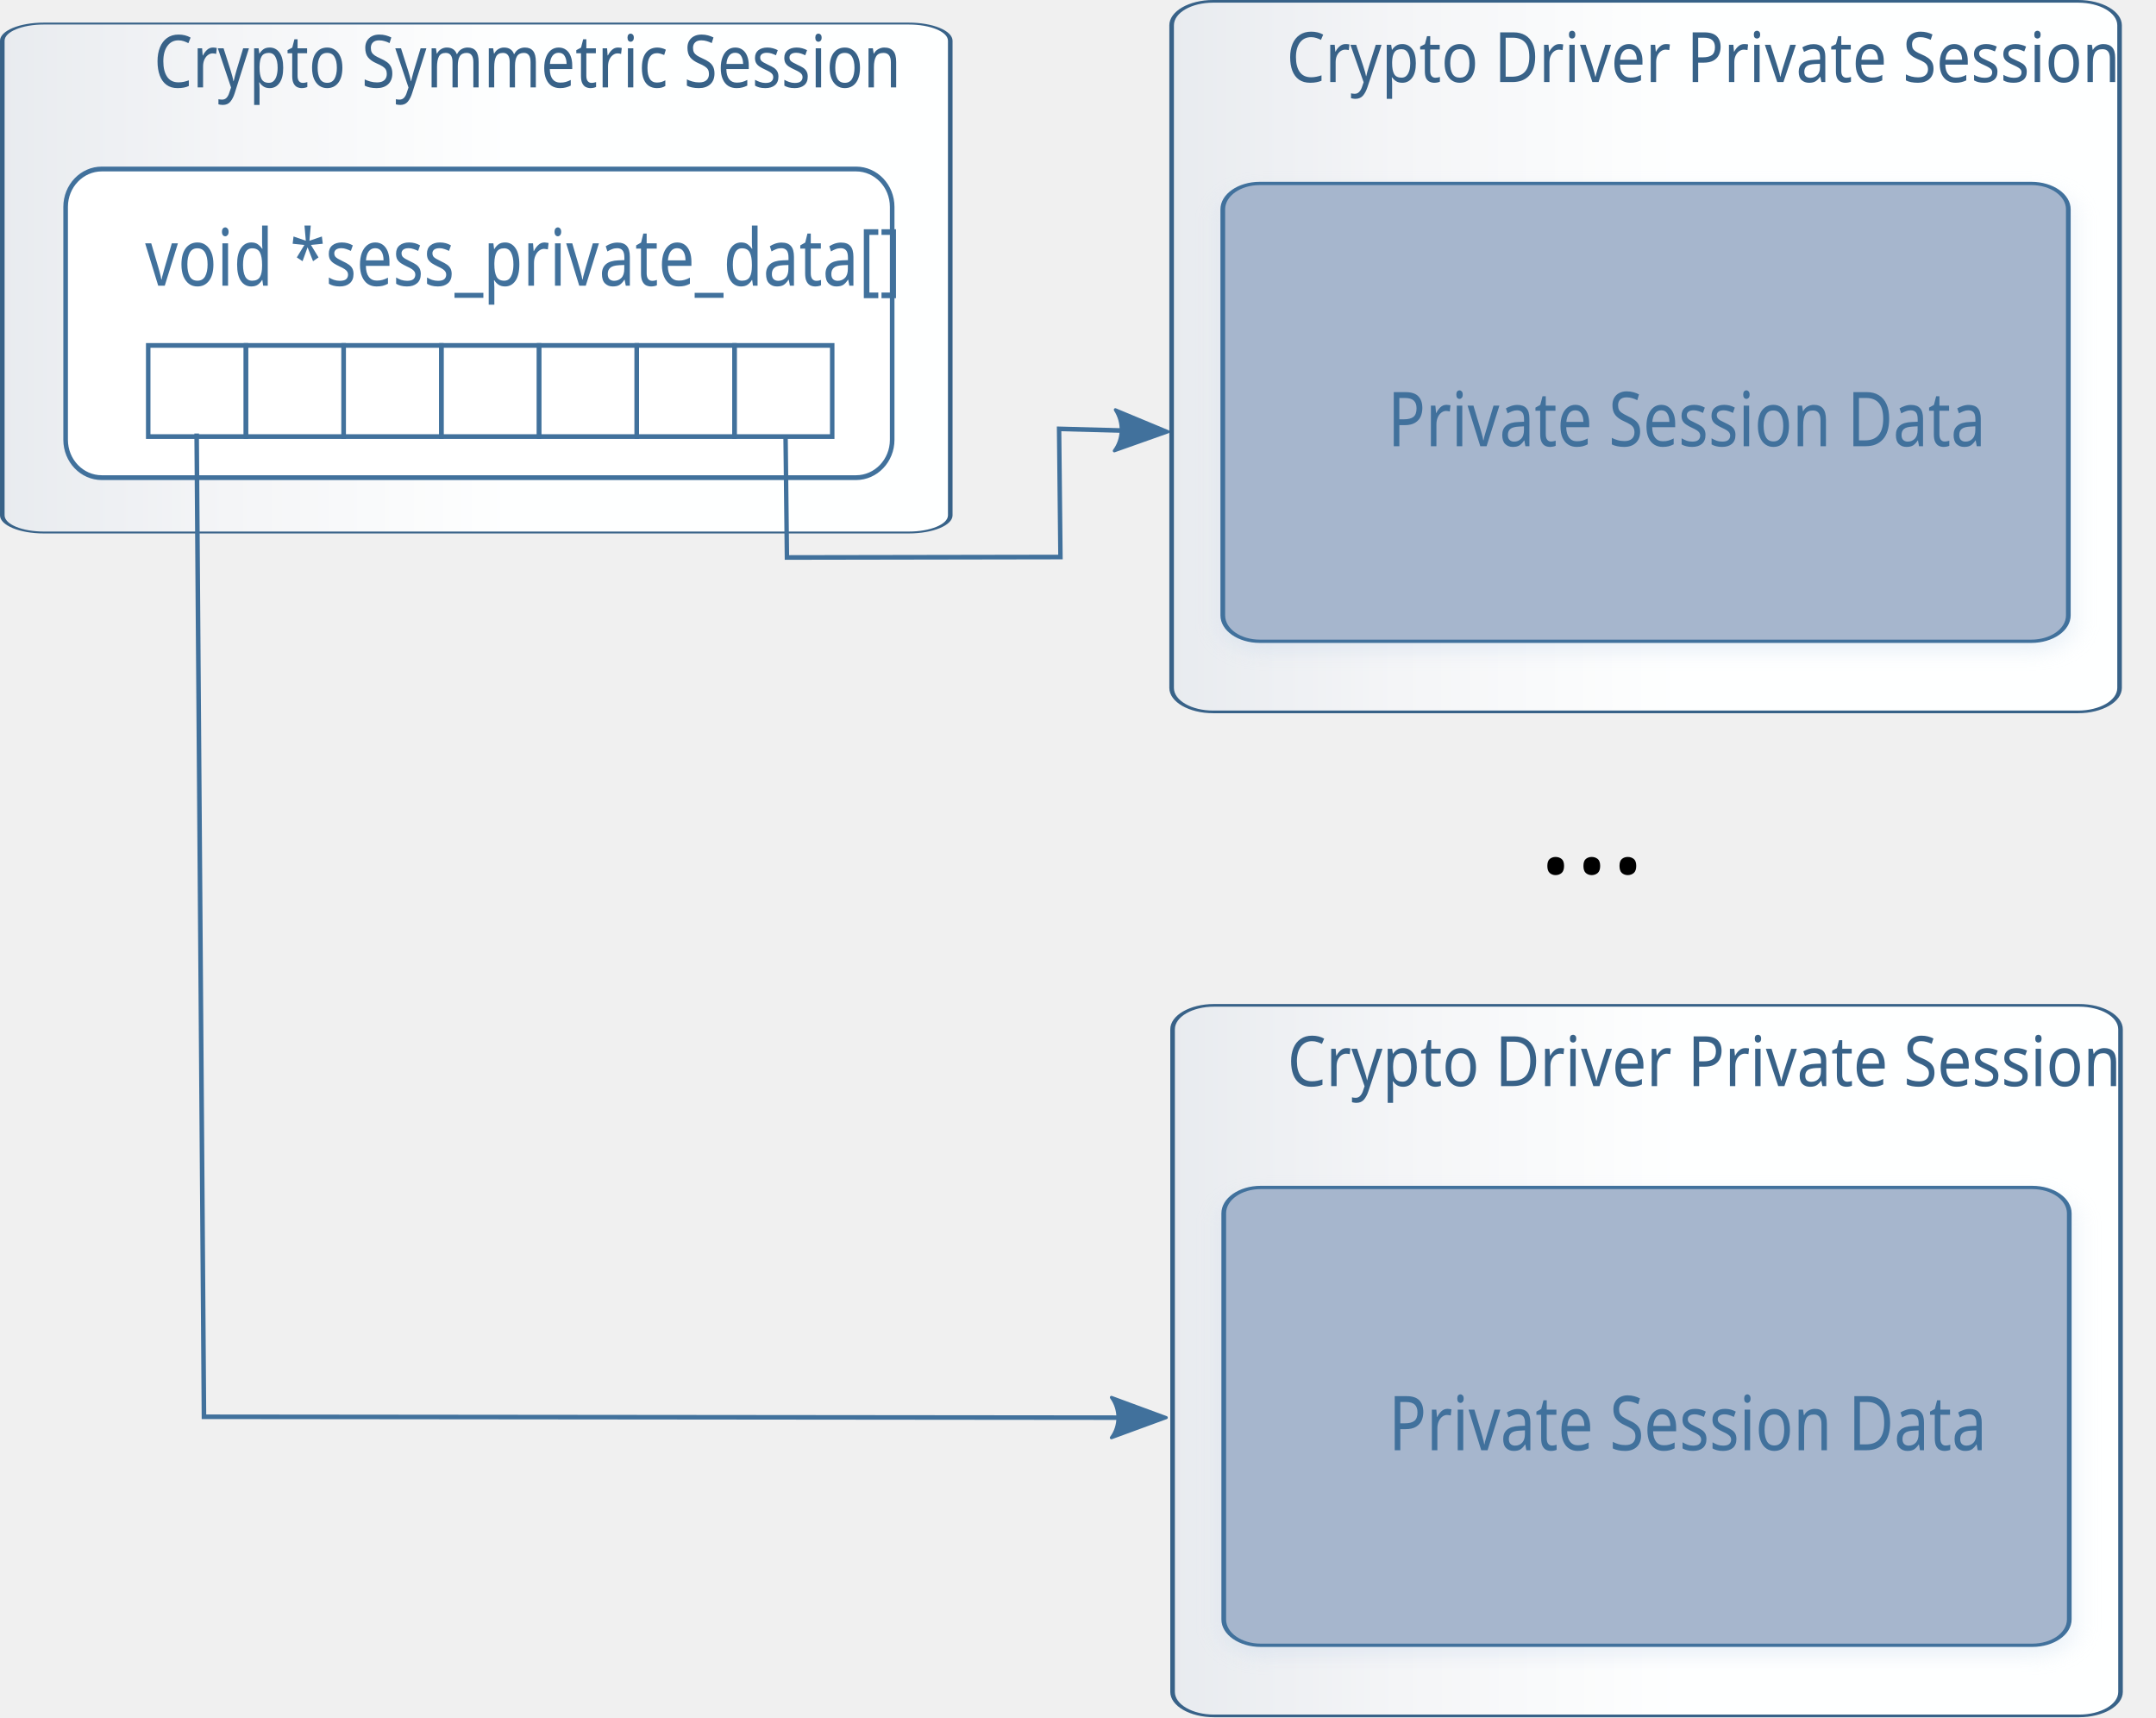
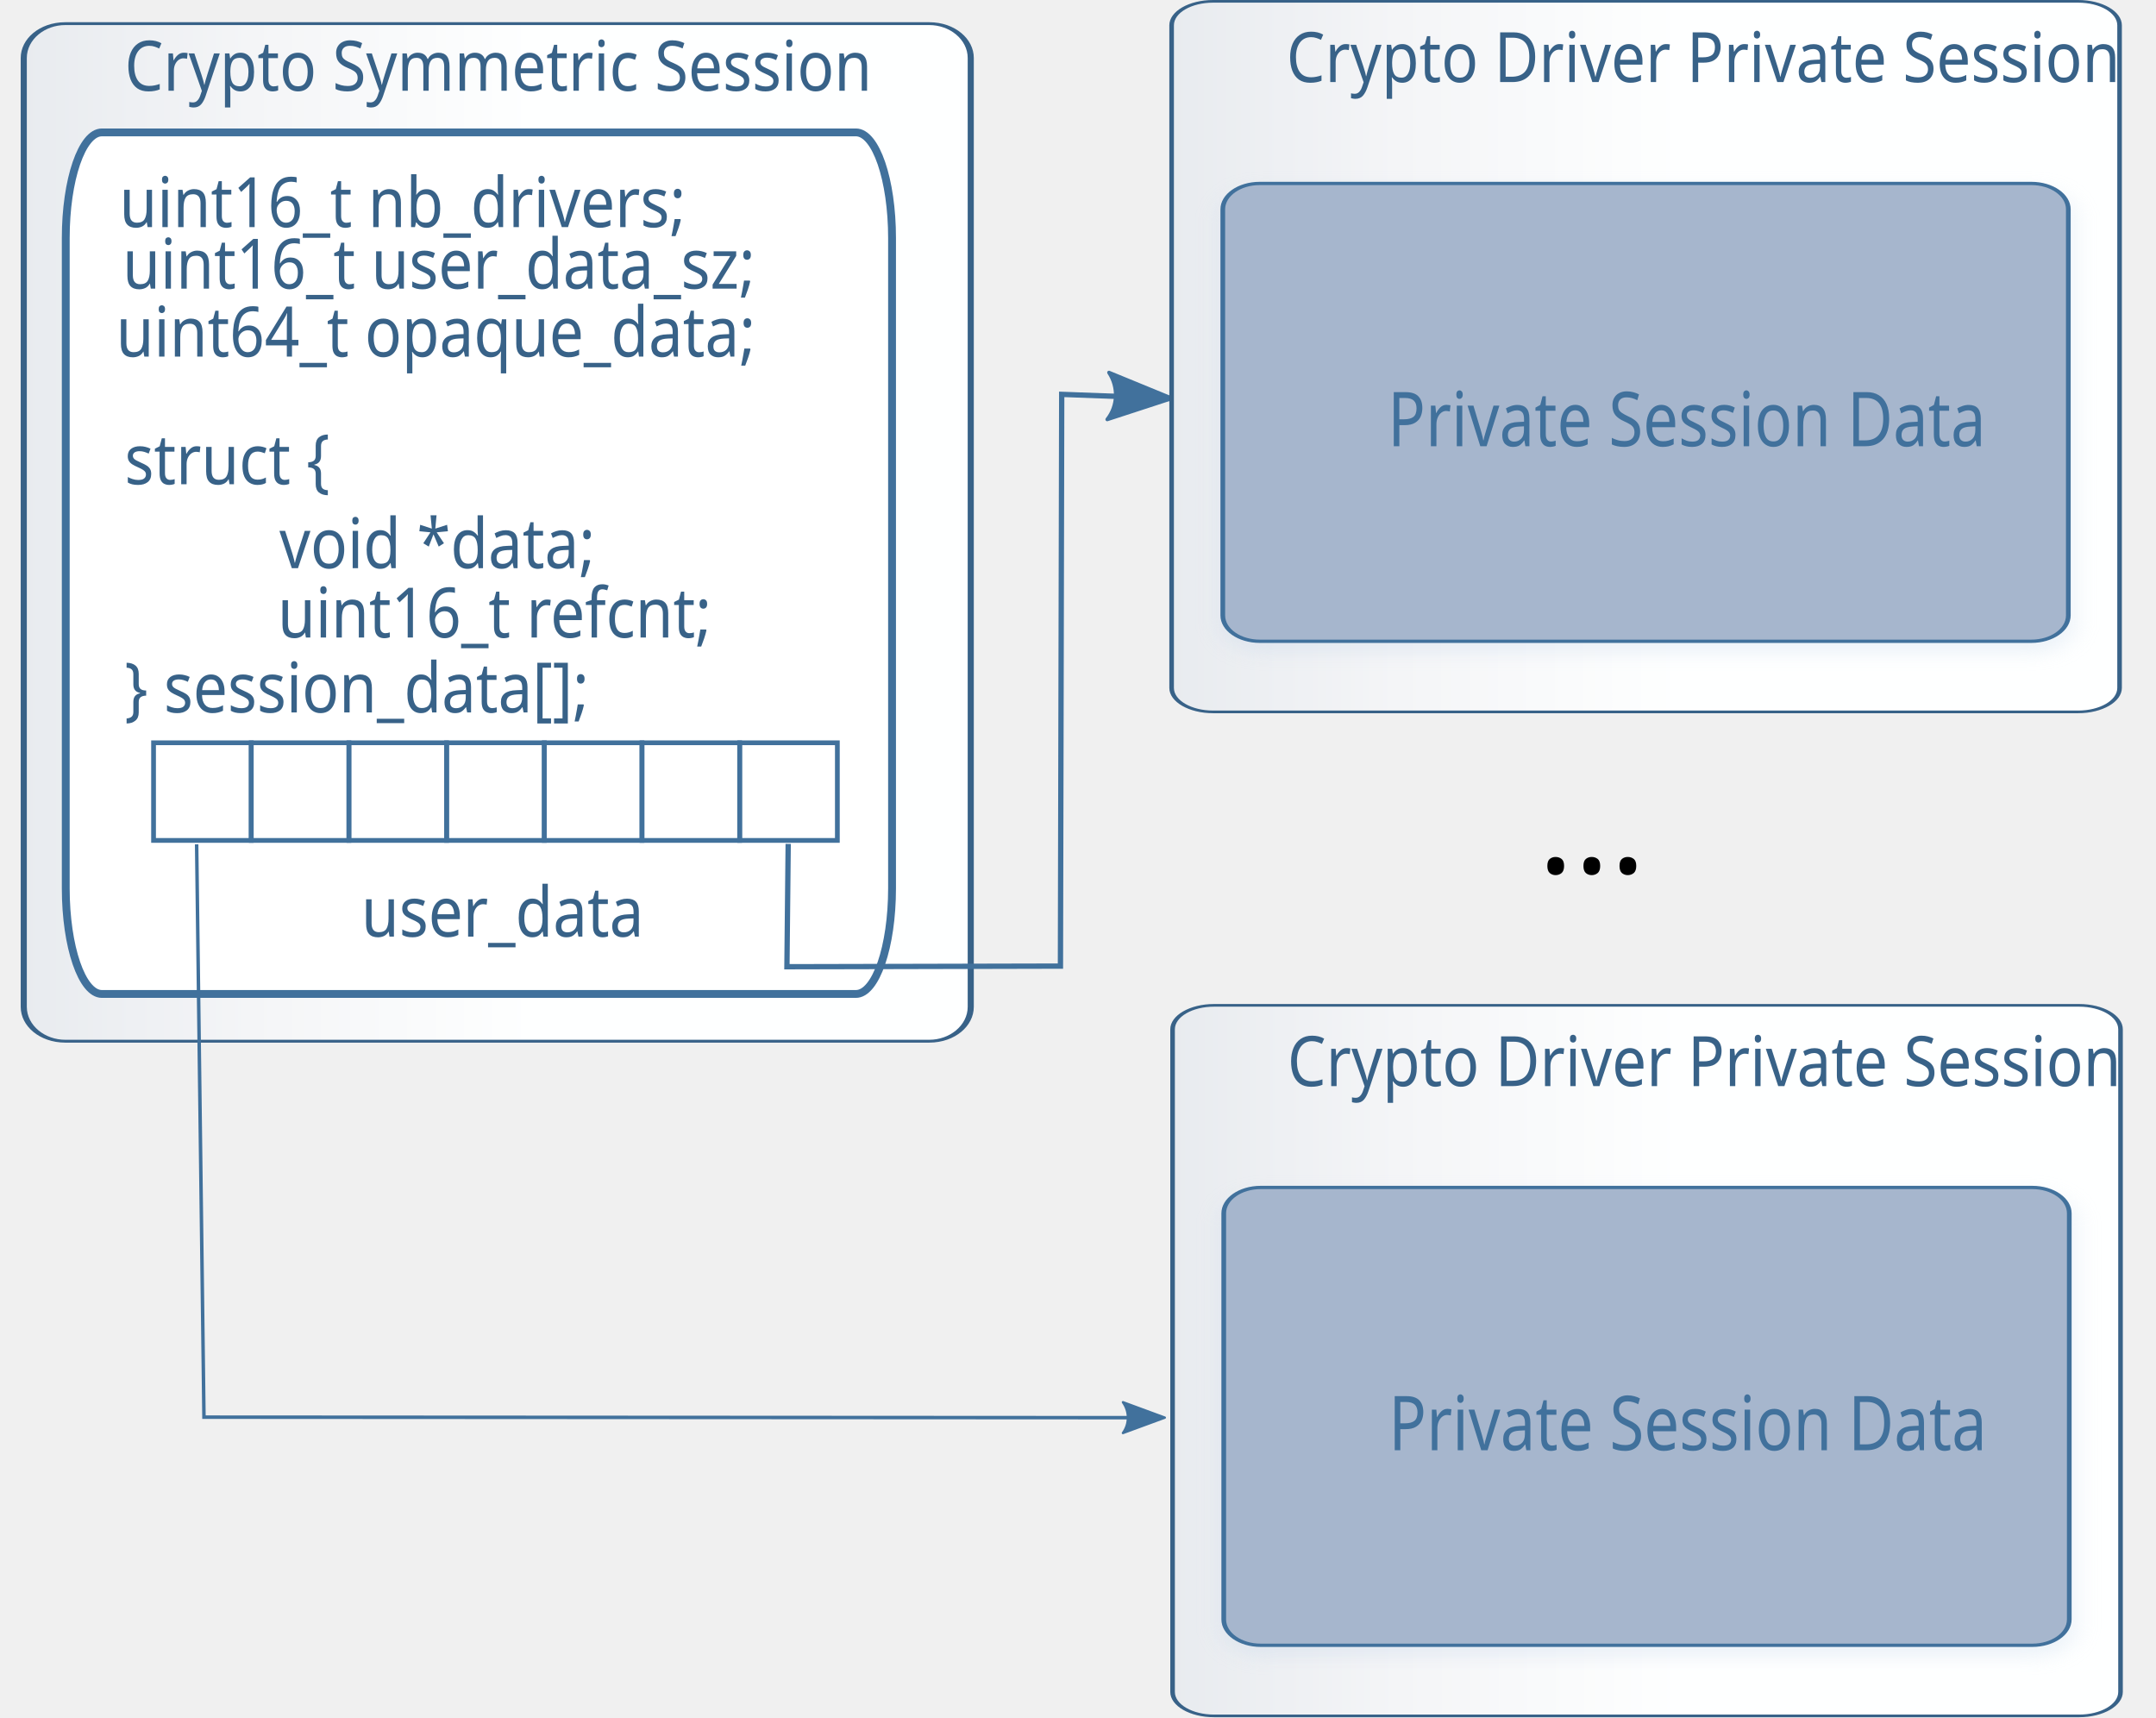
<svg xmlns="http://www.w3.org/2000/svg" xmlns:xlink="http://www.w3.org/1999/xlink" width="4.893in" height="3.897in" viewBox="0 0 352.32 280.605" xml:space="preserve" class="st10" version="1.1" id="svg70" style="font-size:12px;overflow:visible;color-interpolation-filters:sRGB;fill:none;fill-rule:evenodd;stroke-linecap:square;stroke-miterlimit:3">
  <style type="text/css" id="style2">
- 	
		.st1 {fill:url(#grad0-4);stroke:#386288;stroke-width:0.75}
		.st2 {fill:#386288;font-family:Calibri;font-size:0.833em}
		.st3 {visibility:visible}
		.st4 {fill:#bdd0e9;fill-opacity:0.25;filter:url(#filter_2);stroke:#bdd0e9;stroke-opacity:0.25}
		.st5 {fill:#a6b6cd;stroke:#41719c;stroke-width:0.75}
		.st6 {fill:#41719c;font-family:Calibri;font-size:0.833em}
		.st7 {fill:#ffffff;stroke:#41719c;stroke-width:0.75}
		.st8 {font-size:0.8em}
		.st9 {font-size:0.8em;font-weight:bold}
		.st10 {fill:none;fill-rule:evenodd;font-size:12px;overflow:visible;stroke-linecap:square;stroke-miterlimit:3}
- 	
	</style>
  <defs id="Patterns_And_Gradients">
    <marker style="overflow:visible" id="marker5421" refX="0" refY="0" orient="auto">
      <path transform="matrix(-1.1,0,0,-1.1,-1.1,0)" d="M 8.719,4.034 -2.207,0.016 8.719,-4.002 c -1.745,2.372 -1.735,5.617 -6e-7,8.035 z" style="fill:#41719c;fill-opacity:1;fill-rule:evenodd;stroke:#41719c;stroke-width:0.625;stroke-linejoin:round;stroke-opacity:1" id="path5419" />
    </marker>
    <marker orient="auto" refY="0" refX="0" id="Arrow2Lend" style="overflow:visible">
      <path id="path5004" style="fill:#41719c;fill-opacity:1;fill-rule:evenodd;stroke:#41719c;stroke-width:0.625;stroke-linejoin:round;stroke-opacity:1" d="M 8.719,4.034 -2.207,0.016 8.719,-4.002 c -1.745,2.372 -1.735,5.617 -6e-7,8.035 z" transform="matrix(-1.1,0,0,-1.1,-1.1,0)" />
    </marker>
    <marker orient="auto" refY="0" refX="0" id="Arrow1Lend" style="overflow:visible">
      <path id="path4986" d="M 0,0 5,-5 -12.5,0 5,5 Z" style="fill:#000000;fill-opacity:1;fill-rule:evenodd;stroke:#000000;stroke-width:1pt;stroke-opacity:1" transform="matrix(-0.8,0,0,-0.8,-10,0)" />
    </marker>
    <linearGradient id="grad0-4" x1="0" y1="0" x2="1" y2="0" gradientTransform="rotate(60,0.5,0.5)">
      <stop offset="0" stop-color="#e8ebef" stop-opacity="1" id="stop4" />
      <stop offset="0.24" stop-color="#f4f5f7" stop-opacity="1" id="stop6" />
      <stop offset="0.54" stop-color="#feffff" stop-opacity="1" id="stop8" />
    </linearGradient>
    <filter id="filter_2-4">
      <feGaussianBlur stdDeviation="2" id="feGaussianBlur12-0" />
    </filter>
    <linearGradient xlink:href="#grad0-4" id="linearGradient189" gradientTransform="scale(0.8787489,1.137981)" x1="-0.427" y1="0.989" x2="176.711" y2="0.989" gradientUnits="userSpaceOnUse" />
    <filter id="filter_2-5">
      <feGaussianBlur stdDeviation="2" id="feGaussianBlur12-8" />
    </filter>
    <filter id="filter_2-3">
      <feGaussianBlur stdDeviation="2" id="feGaussianBlur12-2" />
    </filter>
    <linearGradient xlink:href="#grad0-4" id="linearGradient189-7" gradientTransform="scale(0.8787489,1.137981)" x1="-0.427" y1="0.989" x2="176.711" y2="0.989" gradientUnits="userSpaceOnUse" />
-     <linearGradient xlink:href="#grad0-4" id="linearGradient500" gradientTransform="matrix(0.8787489,0,0,1.137981,12.4316,21.73924)" x1="-0.427" y1="0.989" x2="176.711" y2="0.989" gradientUnits="userSpaceOnUse" />
+     <linearGradient xlink:href="#grad0-4" id="linearGradient500" gradientTransform="matrix(0.8778501,0,0,2.01163,15.94023,20.61983)" x1="-0.427" y1="0.989" x2="176.711" y2="0.989" gradientUnits="userSpaceOnUse" />
  </defs>
  <defs id="Filters">
    <filter id="filter_2">
      <feGaussianBlur stdDeviation="2" id="feGaussianBlur12" />
    </filter>
  </defs>
-   <g id="g68" transform="matrix(1,0,0,0.4140987,-12.80763,-5.462116)">
-     <g id="shape18-1" transform="translate(0.749889,-0.75)">
-       <path d="M 19.212,224.069 H 160.572 a 6.777,6.777 0 0 0 6.77,-6.77 V 30.019 a 6.777,6.777 0 0 0 -6.77,-6.78 H 19.212 a 6.777,6.777 0 0 0 -6.78,6.78 V 217.299 a 6.777,6.777 0 0 0 6.78,6.77 z" class="st1" id="path22" style="fill:url(#linearGradient500);stroke:#386288;stroke-width:0.75" />
-       <text x="63.123" y="28.531" class="st2" id="text24" style="font-size:16.972px;font-family:Calibri;fill:#386288;stroke-width:1.697" transform="scale(0.5891921,1.697239)">Crypto Symmetric Session</text>
+   <g transform="matrix(1,0,0,0.4683602,-12.05774,-7.035431)" id="shape18-1">
+     <path style="fill:url(#linearGradient500);stroke:#386288;stroke-width:0.997" id="path22" class="st1" d="M 22.713,378.282 H 163.929 a 6.77,11.98 0 0 0 6.763,-11.967 V 35.257 A 6.77,11.98 0 0 0 163.929,23.271 H 22.713 A 6.77,11.98 0 0 0 15.94,35.257 V 366.315 a 6.77,11.98 0 0 0 6.773,11.967 z" />
+   </g>
+   <g transform="matrix(1,0,0,0.4140987,-2.136529,-9.528926)" id="shape19-6" />
+   <path d="m 16.652,162.418 h 123.213 a 5.907,17.267 0 0 0 5.908,-17.24 V 38.904 A 5.907,17.267 0 0 0 139.865,21.635 H 16.652 A 5.907,17.267 0 0 0 10.744,38.904 V 145.178 a 5.907,17.267 0 0 0 5.908,17.24 z" class="st7" id="path43" style="fill:#ffffff;stroke:#41719c;stroke-width:1.282" />
+   <rect style="fill:none;fill-opacity:1;stroke:#41719c;stroke-width:0.776;stroke-opacity:1" id="rect4604" width="15.963" height="15.954" x="25.092" y="121.375" />
+   <rect style="font-size:12px;overflow:visible;color-interpolation-filters:sRGB;fill:none;fill-opacity:1;fill-rule:evenodd;stroke:#41719c;stroke-width:0.776;stroke-linecap:square;stroke-miterlimit:3;stroke-opacity:1" id="rect4604-7" width="15.963" height="15.954" x="41.055" y="121.375" />
+   <rect style="font-size:12px;overflow:visible;color-interpolation-filters:sRGB;fill:none;fill-opacity:1;fill-rule:evenodd;stroke:#41719c;stroke-width:0.776;stroke-linecap:square;stroke-miterlimit:3;stroke-opacity:1" id="rect4604-7-6" width="15.963" height="15.954" x="57.018" y="121.375" />
+   <rect style="font-size:12px;overflow:visible;color-interpolation-filters:sRGB;fill:none;fill-opacity:1;fill-rule:evenodd;stroke:#41719c;stroke-width:0.776;stroke-linecap:square;stroke-miterlimit:3;stroke-opacity:1" id="rect4604-7-6-9" width="15.963" height="15.954" x="72.982" y="121.375" />
+   <rect style="font-size:12px;overflow:visible;color-interpolation-filters:sRGB;fill:none;fill-opacity:1;fill-rule:evenodd;stroke:#41719c;stroke-width:0.776;stroke-linecap:square;stroke-miterlimit:3;stroke-opacity:1" id="rect4604-7-6-9-8" width="15.963" height="15.954" x="88.945" y="121.375" />
+   <rect style="font-size:12px;overflow:visible;color-interpolation-filters:sRGB;fill:none;fill-opacity:1;fill-rule:evenodd;stroke:#41719c;stroke-width:0.776;stroke-linecap:square;stroke-miterlimit:3;stroke-opacity:1" id="rect4604-7-6-9-8-9" width="15.963" height="15.954" x="104.909" y="121.375" />
+   <rect style="font-size:12px;overflow:visible;color-interpolation-filters:sRGB;fill:none;fill-opacity:1;fill-rule:evenodd;stroke:#41719c;stroke-width:0.776;stroke-linecap:square;stroke-miterlimit:3;stroke-opacity:1" id="rect4604-7-6-9-8-9-6" width="15.963" height="15.954" x="120.872" y="121.375" />
+   <text x="50.563" y="49.898" class="st6" id="text65-3" style="font-size:22.365px;font-family:Calibri;overflow:visible;color-interpolation-filters:sRGB;fill:#41719c;fill-rule:evenodd;stroke-width:2.237;stroke-linecap:square;stroke-miterlimit:3" transform="scale(0.4710692,2.12283)" />
+   <text id="text4129" y="80.842" x="27.863" style="font-style:normal;font-weight:normal;font-size:30px;line-height:1.25;font-family:sans-serif;letter-spacing:0px;word-spacing:0px;fill:#000000;fill-opacity:1;stroke:none;stroke-width:0.75" xml:space="preserve">
+     <tspan style="stroke-width:0.75" y="107.385" x="27.863" id="tspan4127" />
+   </text>
+   <text id="text4139" y="72.697" x="25.291" style="font-style:normal;font-weight:normal;font-size:30px;line-height:1.25;font-family:sans-serif;letter-spacing:0px;word-spacing:0px;fill:#000000;fill-opacity:1;stroke:none;stroke-width:0.75" xml:space="preserve">
+     <tspan style="stroke-width:0.75" y="99.24" x="25.291" id="tspan4137" />
+   </text>
+   <path style="fill:none;fill-opacity:1;stroke:#41719c;stroke-width:0.867px;stroke-linecap:butt;stroke-linejoin:miter;stroke-opacity:1;marker-end:url(#Arrow2Lend)" d="m 128.801,137.901 -0.207,20.068 44.697,-0.104 0.207,-93.424 16.844,0.624" id="path5030" />
+   <g transform="matrix(1,0,0,0.5781511,191.4588,-0.6504197)" id="shape18-1-4">
+     <path style="fill:url(#linearGradient189);stroke:#386288;stroke-width:0.75" id="path22-0" class="st1" d="m 6.78,202.33 h 141.36 a 6.777,6.777 -180 0 0 6.77,-6.77 V 8.28 A 6.777,6.777 -180 0 0 148.14,1.5 H 6.78 A 6.777,6.777 -180 0 0 0,8.28 v 187.28 a 6.777,6.777 -180 0 0 6.78,6.77 z" />
+     <text transform="scale(0.7127666,1.402984)" style="font-size:14.03px;font-family:Calibri;fill:#386288;stroke-width:1.403" id="text24-5" class="st2" y="17.335" x="26.318">Crypto Driver Private Session</text>
+     <text transform="scale(0.7127666,1.402984)" style="font-size:14.03px;font-family:Calibri;overflow:visible;color-interpolation-filters:sRGB;fill:#386288;fill-rule:evenodd;stroke-width:1.403;stroke-linecap:square;stroke-miterlimit:3" id="text24-5-3" class="st2" y="19.076" x="-240.043">Crypto Symmetric Session</text>
+     <text transform="scale(0.7127666,1.402984)" style="font-size:14.03px;font-family:Calibri;overflow:visible;color-interpolation-filters:sRGB;fill:#386288;fill-rule:evenodd;stroke-width:1.403;stroke-linecap:square;stroke-miterlimit:3" id="text24-5-5" class="st2" y="46.558" x="-241.246">uint16_t nb_drivers;</text>
+     <text transform="scale(0.7127666,1.402984)" style="font-size:14.03px;font-family:Calibri;overflow:visible;color-interpolation-filters:sRGB;fill:#386288;fill-rule:evenodd;stroke-width:1.403;stroke-linecap:square;stroke-miterlimit:3" id="text24-5-6" class="st2" y="98.349" x="-240.043">struct {</text>
+     <text transform="scale(0.7127666,1.402984)" style="font-size:14.03px;font-family:Calibri;overflow:visible;color-interpolation-filters:sRGB;fill:#386288;fill-rule:evenodd;stroke-width:1.403;stroke-linecap:square;stroke-miterlimit:3" id="text24-5-2" class="st2" y="115.261" x="-204.559">void *data;</text>
+     <text transform="scale(0.7127666,1.402984)" style="font-size:14.03px;font-family:Calibri;overflow:visible;color-interpolation-filters:sRGB;fill:#386288;fill-rule:evenodd;stroke-width:1.403;stroke-linecap:square;stroke-miterlimit:3" id="text24-5-9" class="st2" y="144.328" x="-240.043">} session_data[];</text>
+     <text transform="scale(0.7127666,1.402984)" style="font-size:14.03px;font-family:Calibri;overflow:visible;color-interpolation-filters:sRGB;fill:#386288;fill-rule:evenodd;stroke-width:1.403;stroke-linecap:square;stroke-miterlimit:3" id="text24-5-5-1" class="st2" y="58.946" x="-240.515">uint16_t user_data_sz;</text>
+     <text transform="scale(0.7127666,1.402984)" style="font-size:14.03px;font-family:Calibri;overflow:visible;color-interpolation-filters:sRGB;fill:#386288;fill-rule:evenodd;stroke-width:1.403;stroke-linecap:square;stroke-miterlimit:3" id="text24-5-5-2" class="st2" y="189.482" x="-185.786">user_data</text>
+     <text transform="scale(0.7127666,1.402984)" style="font-size:14.03px;font-family:Calibri;overflow:visible;color-interpolation-filters:sRGB;fill:#386288;fill-rule:evenodd;stroke-width:1.403;stroke-linecap:square;stroke-miterlimit:3" id="text24-5-5-1-4" class="st2" y="129.235" x="-204.952">uint16_t refcnt;</text>
+     <text transform="scale(0.7127666,1.402984)" style="font-size:14.03px;font-family:Calibri;overflow:visible;color-interpolation-filters:sRGB;fill:#386288;fill-rule:evenodd;stroke-width:1.403;stroke-linecap:square;stroke-miterlimit:3" id="text24-5-5-1-4-3" class="st2" y="72.642" x="-242.001">uint64_t opaque_data;</text>
+   </g>
+   <g transform="matrix(1.022976,0,0,0.7152907,199.8203,-39.9367)" id="shape19-6-5">
+     <g style="visibility:visible" class="st3" transform="translate(0.345598,1.97279)" id="shadow19-7-1">
+       <path style="fill:#bdd0e9;fill-opacity:0.25;stroke:#bdd0e9;stroke-opacity:0.25;filter:url(#filter_2)" id="path31-8" class="st4" d="m 5.91,202.33 h 123.25 a 5.909,5.909 -180 0 0 5.91,-5.9 v -92.78 a 5.909,5.909 -180 0 0 -5.91,-5.91 H 5.91 A 5.909,5.909 -180 0 0 0,103.65 v 92.78 a 5.909,5.909 -180 0 0 5.91,5.9 z" />
    </g>
-     <g id="shape19-6" transform="translate(10.6711,-9.82087)">
- 			</g>
-     <g id="shape20-12" transform="matrix(1,0,0,2.527819,23.53138,-309.7819)">
-       <path d="m 5.91,202.33 h 123.25 a 5.909,5.909 -180 0 0 5.91,-5.9 v -36.37 a 5.909,5.909 -180 0 0 -5.91,-5.91 H 5.91 A 5.909,5.909 -180 0 0 0,160.06 v 36.37 a 5.909,5.909 -180 0 0 5.91,5.9 z" class="st7" id="path43" style="fill:#ffffff;stroke:#41719c;stroke-width:0.75" />
-       <text x="14.072" y="159.193" class="st6" id="text65" style="font-size:11.411px;font-family:Calibri;fill:#41719c;stroke-width:1.141" transform="scale(0.9235909,1.082731)">void *sess_private_data[] <tspan x="-3.523" class="st9" id="tspan47" style="font-weight:bold;font-size:9.128px;stroke-width:1.141" />
-       </text>
-       <rect style="fill:none;fill-opacity:1;stroke:#41719c;stroke-width:0.733;stroke-opacity:1" id="rect4604" width="15.968" height="14.231" x="13.495" y="181.688" />
-       <rect style="font-size:12px;overflow:visible;color-interpolation-filters:sRGB;fill:none;fill-opacity:1;fill-rule:evenodd;stroke:#41719c;stroke-width:0.733;stroke-linecap:square;stroke-miterlimit:3;stroke-opacity:1" id="rect4604-7" width="15.968" height="14.231" x="29.463" y="181.688" />
-       <rect style="font-size:12px;overflow:visible;color-interpolation-filters:sRGB;fill:none;fill-opacity:1;fill-rule:evenodd;stroke:#41719c;stroke-width:0.733;stroke-linecap:square;stroke-miterlimit:3;stroke-opacity:1" id="rect4604-7-6" width="15.968" height="14.231" x="45.431" y="181.688" />
-       <rect style="font-size:12px;overflow:visible;color-interpolation-filters:sRGB;fill:none;fill-opacity:1;fill-rule:evenodd;stroke:#41719c;stroke-width:0.733;stroke-linecap:square;stroke-miterlimit:3;stroke-opacity:1" id="rect4604-7-6-9" width="15.968" height="14.231" x="61.399" y="181.688" />
-       <rect style="font-size:12px;overflow:visible;color-interpolation-filters:sRGB;fill:none;fill-opacity:1;fill-rule:evenodd;stroke:#41719c;stroke-width:0.733;stroke-linecap:square;stroke-miterlimit:3;stroke-opacity:1" id="rect4604-7-6-9-8" width="15.968" height="14.231" x="77.367" y="181.688" />
-       <rect style="font-size:12px;overflow:visible;color-interpolation-filters:sRGB;fill:none;fill-opacity:1;fill-rule:evenodd;stroke:#41719c;stroke-width:0.733;stroke-linecap:square;stroke-miterlimit:3;stroke-opacity:1" id="rect4604-7-6-9-8-9" width="15.968" height="14.231" x="93.336" y="181.688" />
-       <rect style="font-size:12px;overflow:visible;color-interpolation-filters:sRGB;fill:none;fill-opacity:1;fill-rule:evenodd;stroke:#41719c;stroke-width:0.733;stroke-linecap:square;stroke-miterlimit:3;stroke-opacity:1" id="rect4604-7-6-9-8-9-6" width="15.968" height="14.231" x="109.304" y="181.688" />
-       <path style="fill:none;fill-opacity:1;stroke:#41719c;stroke-width:0.724px;stroke-linecap:butt;stroke-linejoin:miter;stroke-opacity:1;marker-end:url(#Arrow2Lend)" d="m 117.649,196.018 0.222,18.775 44.697,-0.072 -0.222,-20.007 16.844,0.435" id="path5030" />
+     <path style="fill:#a6b6cd;stroke:#41719c;stroke-width:0.75" id="path34-8" class="st5" d="m 5.91,202.33 h 123.25 a 5.909,5.909 -180 0 0 5.91,-5.9 v -92.78 a 5.909,5.909 -180 0 0 -5.91,-5.91 H 5.91 A 5.909,5.909 -180 0 0 0,103.65 v 92.78 a 5.909,5.909 -180 0 0 5.91,5.9 z" />
+     <text transform="scale(0.7603978,1.315101)" style="font-size:13.151px;font-family:Calibri;fill:#41719c;stroke-width:1.315" id="text36-7" class="st6" y="119.965" x="34.64">Private Session Data</text>
+   </g>
+   <g transform="matrix(1,0,0,0.5781511,191.6148,163.4108)" id="shape18-1-4-7">
+     <path style="fill:url(#linearGradient189-7);stroke:#386288;stroke-width:0.75" id="path22-0-8" class="st1" d="m 6.78,202.33 h 141.36 a 6.777,6.777 -180 0 0 6.77,-6.77 V 8.28 A 6.777,6.777 -180 0 0 148.14,1.5 H 6.78 A 6.777,6.777 -180 0 0 0,8.28 v 187.28 a 6.777,6.777 -180 0 0 6.78,6.77 z" />
+     <text transform="scale(0.7127666,1.402984)" style="font-size:14.03px;font-family:Calibri;fill:#386288;stroke-width:1.403" id="text24-5-1" class="st2" y="17.335" x="26.318">Crypto Driver Private Session</text>
+   </g>
+   <g transform="matrix(1.022976,0,0,0.7152907,199.9764,124.1245)" id="shape19-6-5-1">
+     <g style="visibility:visible" class="st3" transform="translate(0.345598,1.97279)" id="shadow19-7-1-8">
+       <path style="fill:#bdd0e9;fill-opacity:0.25;stroke:#bdd0e9;stroke-opacity:0.25;filter:url(#filter_2-3)" id="path31-8-4" class="st4" d="m 5.91,202.33 h 123.25 a 5.909,5.909 -180 0 0 5.91,-5.9 v -92.78 a 5.909,5.909 -180 0 0 -5.91,-5.91 H 5.91 A 5.909,5.909 -180 0 0 0,103.65 v 92.78 a 5.909,5.909 -180 0 0 5.91,5.9 z" />
    </g>
+     <path style="fill:#a6b6cd;stroke:#41719c;stroke-width:0.75" id="path34-8-3" class="st5" d="m 5.91,202.33 h 123.25 a 5.909,5.909 -180 0 0 5.91,-5.9 v -92.78 a 5.909,5.909 -180 0 0 -5.91,-5.91 H 5.91 A 5.909,5.909 -180 0 0 0,103.65 v 92.78 a 5.909,5.909 -180 0 0 5.91,5.9 z" />
+     <text transform="scale(0.7603978,1.315101)" style="font-size:13.151px;font-family:Calibri;fill:#41719c;stroke-width:1.315" id="text36-7-6" class="st6" y="119.965" x="34.64">Private Session Data</text>
  </g>
-   <g transform="translate(190.7089,-0.5331928)" id="g68-0">
-     <g id="shape18-1-4" transform="matrix(1,0,0,0.5781511,0.749889,-0.1172269)">
-       <path d="m 6.78,202.33 h 141.36 a 6.777,6.777 -180 0 0 6.77,-6.77 V 8.28 A 6.777,6.777 -180 0 0 148.14,1.5 H 6.78 A 6.777,6.777 -180 0 0 0,8.28 v 187.28 a 6.777,6.777 -180 0 0 6.78,6.77 z" class="st1" id="path22-0" style="fill:url(#linearGradient189);stroke:#386288;stroke-width:0.75" />
-       <text x="26.318" y="17.335" class="st2" id="text24-5" style="font-size:14.03px;font-family:Calibri;fill:#386288;stroke-width:1.403" transform="scale(0.7127666,1.402984)">Crypto Driver Private Session</text>
-     </g>
-     <g id="shape19-6-5" transform="matrix(1.022976,0,0,0.7152907,9.111473,-39.40351)">
-       <g id="shadow19-7-1" transform="translate(0.345598,1.97279)" class="st3" style="visibility:visible">
-         <path d="m 5.91,202.33 h 123.25 a 5.909,5.909 -180 0 0 5.91,-5.9 v -92.78 a 5.909,5.909 -180 0 0 -5.91,-5.91 H 5.91 A 5.909,5.909 -180 0 0 0,103.65 v 92.78 a 5.909,5.909 -180 0 0 5.91,5.9 z" class="st4" id="path31-8" style="fill:#bdd0e9;fill-opacity:0.25;stroke:#bdd0e9;stroke-opacity:0.25;filter:url(#filter_2)" />
-       </g>
-       <path d="m 5.91,202.33 h 123.25 a 5.909,5.909 -180 0 0 5.91,-5.9 v -92.78 a 5.909,5.909 -180 0 0 -5.91,-5.91 H 5.91 A 5.909,5.909 -180 0 0 0,103.65 v 92.78 a 5.909,5.909 -180 0 0 5.91,5.9 z" class="st5" id="path34-8" style="fill:#a6b6cd;stroke:#41719c;stroke-width:0.75" />
-       <text x="34.64" y="119.965" class="st6" id="text36-7" style="font-size:13.151px;font-family:Calibri;fill:#41719c;stroke-width:1.315" transform="scale(0.7603978,1.315101)">Private Session Data</text>
-     </g>
-     <g id="shape18-1-4-7" transform="matrix(1,0,0,0.5781511,0.9059137,163.944)">
-       <path d="m 6.78,202.33 h 141.36 a 6.777,6.777 -180 0 0 6.77,-6.77 V 8.28 A 6.777,6.777 -180 0 0 148.14,1.5 H 6.78 A 6.777,6.777 -180 0 0 0,8.28 v 187.28 a 6.777,6.777 -180 0 0 6.78,6.77 z" class="st1" id="path22-0-8" style="fill:url(#linearGradient189-7);stroke:#386288;stroke-width:0.75" />
-       <text x="26.318" y="17.335" class="st2" id="text24-5-1" style="font-size:14.03px;font-family:Calibri;fill:#386288;stroke-width:1.403" transform="scale(0.7127666,1.402984)">Crypto Driver Private Session</text>
-     </g>
-     <g id="shape19-6-5-1" transform="matrix(1.022976,0,0,0.7152907,9.267504,124.6577)">
-       <g id="shadow19-7-1-8" transform="translate(0.345598,1.97279)" class="st3" style="visibility:visible">
-         <path d="m 5.91,202.33 h 123.25 a 5.909,5.909 -180 0 0 5.91,-5.9 v -92.78 a 5.909,5.909 -180 0 0 -5.91,-5.91 H 5.91 A 5.909,5.909 -180 0 0 0,103.65 v 92.78 a 5.909,5.909 -180 0 0 5.91,5.9 z" class="st4" id="path31-8-4" style="fill:#bdd0e9;fill-opacity:0.25;stroke:#bdd0e9;stroke-opacity:0.25;filter:url(#filter_2-3)" />
-       </g>
-       <path d="m 5.91,202.33 h 123.25 a 5.909,5.909 -180 0 0 5.91,-5.9 v -92.78 a 5.909,5.909 -180 0 0 -5.91,-5.91 H 5.91 A 5.909,5.909 -180 0 0 0,103.65 v 92.78 a 5.909,5.909 -180 0 0 5.91,5.9 z" class="st5" id="path34-8-3" style="fill:#a6b6cd;stroke:#41719c;stroke-width:0.75" />
-       <text x="34.64" y="119.965" class="st6" id="text36-7-6" style="font-size:13.151px;font-family:Calibri;fill:#41719c;stroke-width:1.315" transform="scale(0.7603978,1.315101)">Private Session Data</text>
-     </g>
-     <text xml:space="preserve" style="font-style:normal;font-weight:normal;font-size:30px;line-height:1.25;font-family:sans-serif;letter-spacing:0px;word-spacing:0px;fill:#000000;fill-opacity:1;stroke:none;stroke-width:0.75" x="57.541" y="145.947" id="text5070">
-       <tspan id="tspan5068" x="57.541" y="173.317" style="stroke-width:0.75" />
-     </text>
-     <text xml:space="preserve" style="font-style:normal;font-variant:normal;font-weight:normal;font-stretch:normal;font-size:22px;line-height:1.25;font-family:sans-serif;-inkscape-font-specification:'sans-serif, Normal';font-variant-ligatures:normal;font-variant-caps:normal;font-variant-numeric:normal;font-feature-settings:normal;text-align:start;letter-spacing:0px;word-spacing:0px;writing-mode:lr-tb;text-anchor:start;fill:#000000;fill-opacity:1;stroke:none;stroke-width:0.75" x="60.572" y="143.219" id="text5074">
-       <tspan id="tspan5072" x="60.572" y="143.219" style="font-style:normal;font-variant:normal;font-weight:normal;font-stretch:normal;font-size:22px;font-family:sans-serif;-inkscape-font-specification:'sans-serif, Normal';font-variant-ligatures:normal;font-variant-caps:normal;font-variant-numeric:normal;font-feature-settings:normal;text-align:start;writing-mode:lr-tb;text-anchor:start;stroke-width:0.75">...</tspan>
-     </text>
-     <path style="fill:none;stroke:#41719c;stroke-width:0.745px;stroke-linecap:butt;stroke-linejoin:miter;stroke-opacity:1;marker-end:url(#marker5421)" d="M -158.576,71.371 -157.38,232.041 -1.122,232.192" id="path5076" />
-   </g>
+   <text id="text5070" y="145.414" x="248.249" style="font-style:normal;font-weight:normal;font-size:30px;line-height:1.25;font-family:sans-serif;letter-spacing:0px;word-spacing:0px;fill:#000000;fill-opacity:1;stroke:none;stroke-width:0.75" xml:space="preserve">
+     <tspan style="stroke-width:0.75" y="171.957" x="248.249" id="tspan5068" />
+   </text>
+   <text id="text5074" y="142.686" x="251.281" style="font-style:normal;font-variant:normal;font-weight:normal;font-stretch:normal;font-size:22px;line-height:1.25;font-family:sans-serif;-inkscape-font-specification:'sans-serif, Normal';font-variant-ligatures:normal;font-variant-caps:normal;font-variant-numeric:normal;font-feature-settings:normal;text-align:start;letter-spacing:0px;word-spacing:0px;writing-mode:lr-tb;text-anchor:start;fill:#000000;fill-opacity:1;stroke:none;stroke-width:0.75" xml:space="preserve">
+     <tspan style="font-style:normal;font-variant:normal;font-weight:normal;font-stretch:normal;font-size:22px;font-family:sans-serif;-inkscape-font-specification:'sans-serif, Normal';font-variant-ligatures:normal;font-variant-caps:normal;font-variant-numeric:normal;font-feature-settings:normal;text-align:start;writing-mode:lr-tb;text-anchor:start;stroke-width:0.75" y="142.686" x="251.281" id="tspan5072">...</tspan>
+   </text>
+   <path id="path5076" d="m 32.133,137.965 1.196,93.606 156.258,0.088" style="fill:none;stroke:#41719c;stroke-width:0.569px;stroke-linecap:butt;stroke-linejoin:miter;stroke-opacity:1;marker-end:url(#marker5421)" />
</svg>
